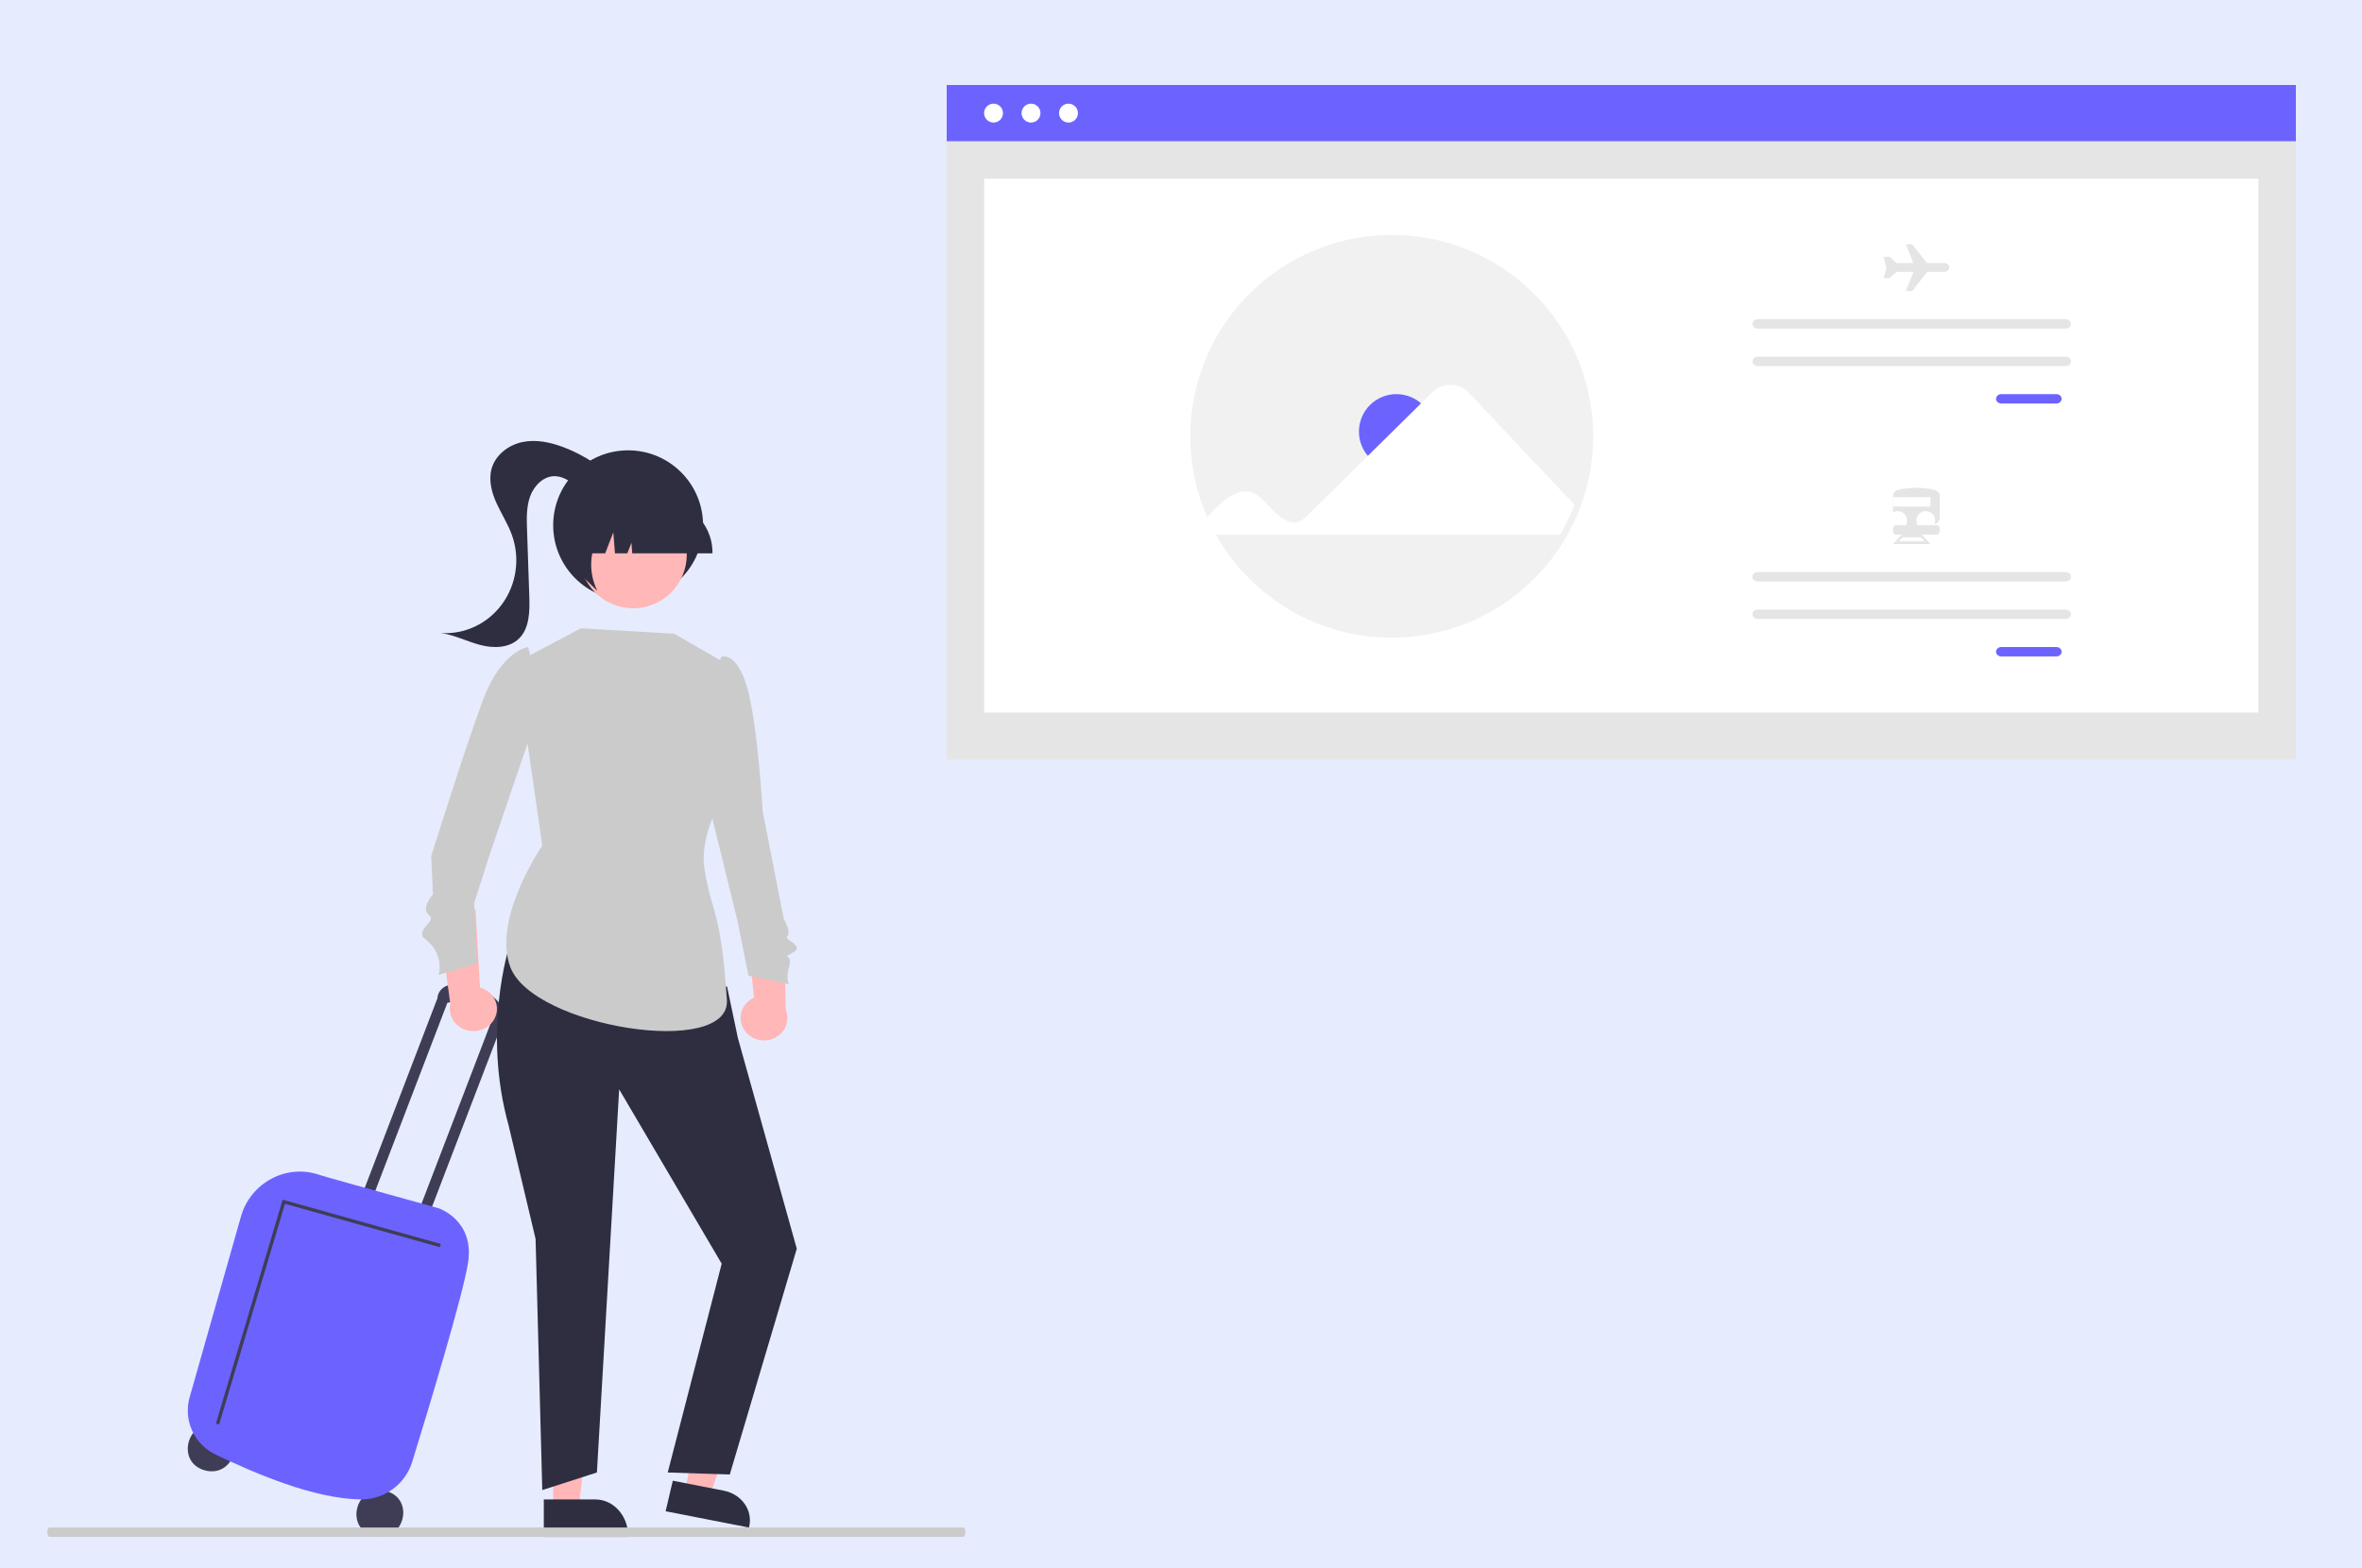
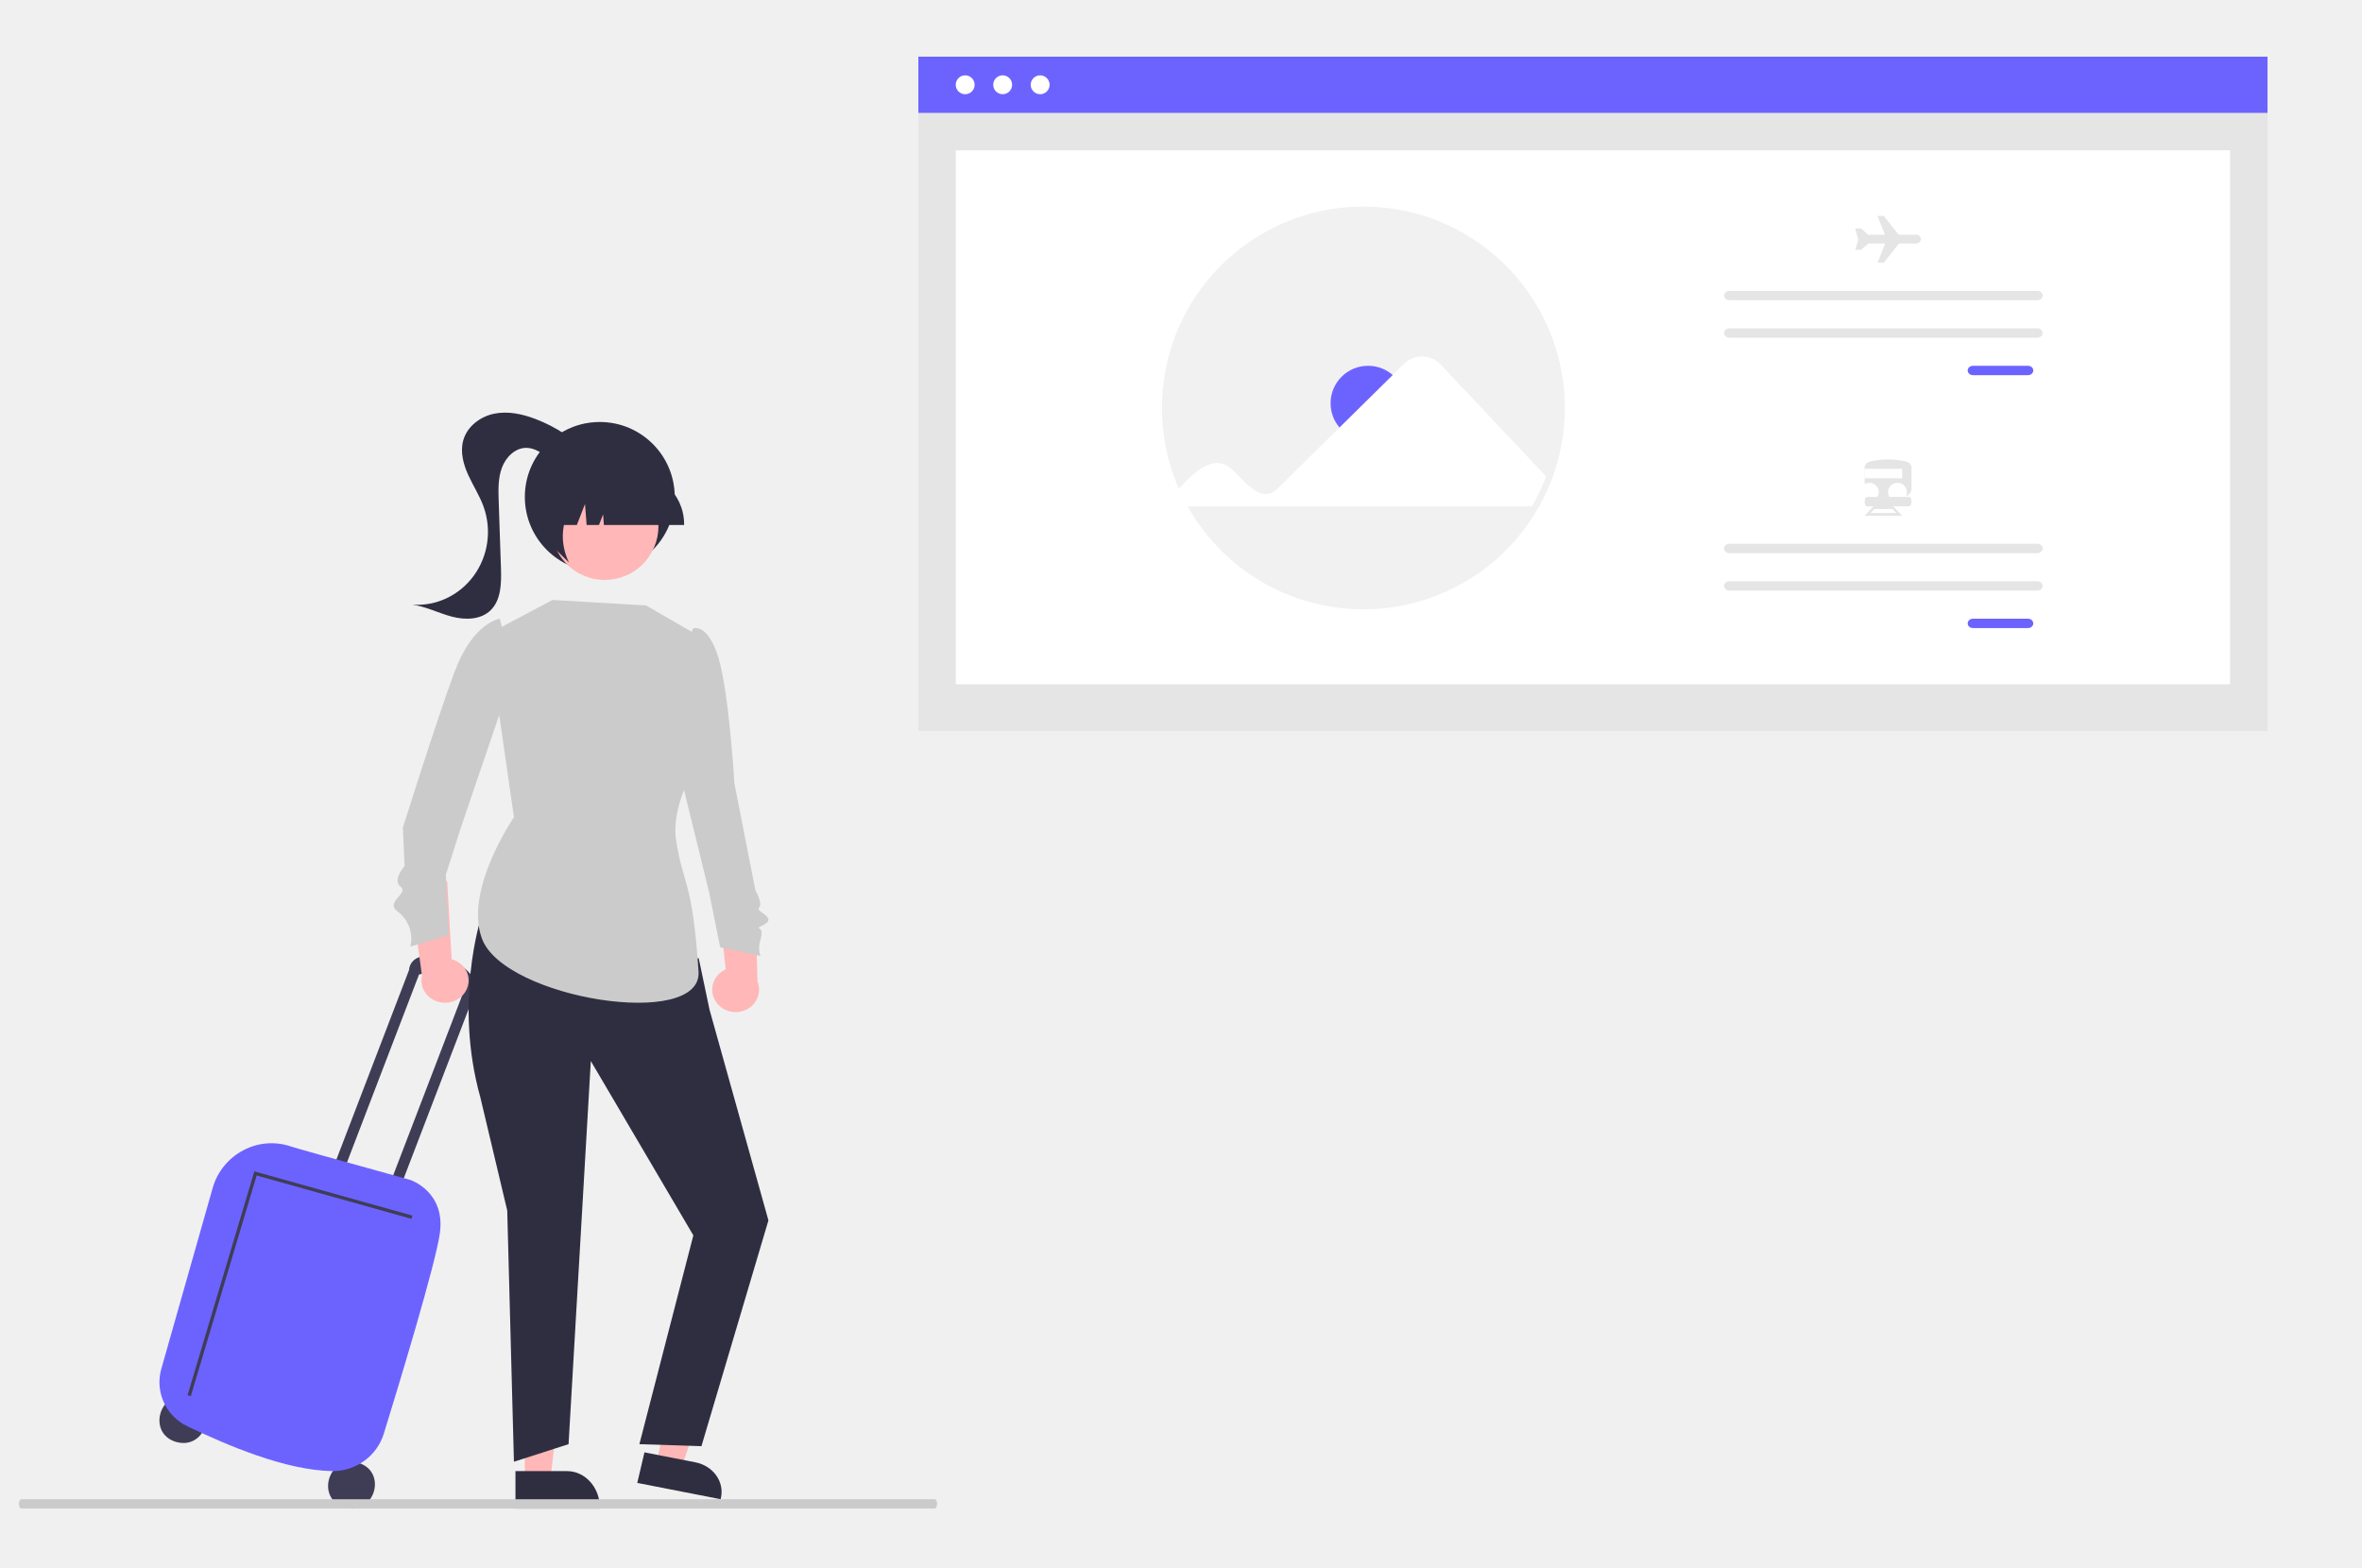
- <svg xmlns="http://www.w3.org/2000/svg" height="166" viewBox="0 0 250 166" width="250">
-   <g fill="none" fill-rule="evenodd">
-     <path d="m0 0h250v166h-250z" fill="#e6ecfe" />
-     <g fill-rule="nonzero" transform="translate(5 9)">
-       <path d="m18.034 141.912c-3.168-.859-4.521 3.864-1.36 4.75 3.168.859 4.52-3.864 1.36-4.75z" fill="#3f3d56" />
-       <path d="m35.884 148.854c-3.168-.859-4.521 3.864-1.36 4.75 3.168.859 4.52-3.864 1.36-4.75z" fill="#3f3d56" />
-       <path d="m42.407 97.167-.051-.014-8.509 22.202-1.122-.303 8.57-22.361c.038-.71.586-1.299 1.316-1.414 4.255-.647 5.98 2.984 5.98 2.984l-.017.024-8.7 22.698-1.122-.303 8.444-22.031c-2.571-2.443-4.79-1.482-4.79-1.482z" fill="#3f3d56" />
-       <path d="m33.18 149.741c-4.979-.075-11.135-2.739-15.333-4.737-2.296-1.09-3.466-3.658-2.773-6.084l5.44-19.168c.491-1.717 1.671-3.159 3.265-3.989 1.548-.815 3.368-.954 5.024-.384.194.087 5.48 1.551 8.977 2.521 2.057.57 3.544.982 3.644 1.015.082.027 3.78 1.285 3.124 5.709-.504 3.398-4.308 15.918-5.92 21.143-.719 2.344-2.892 3.954-5.365 3.975-.027 0-.055 0-.083-.001z" fill="#6c63ff" />
-       <path d="m18.195 141.808 6.969-23.361 16.388 4.587.098-.343-16.73-4.683-.05.169-7.019 23.53z" fill="#3f3d56" />
-       <path d="m95.2 3.967h142.8v67.433h-142.8z" fill="#e5e5e5" />
-       <path d="m99.167 9.917h134.867v56.525h-134.867z" fill="#fff" />
-       <path d="m95.2 0h142.8v5.95h-142.8z" fill="#6c63ff" />
-       <circle cx="100.158" cy="2.975" fill="#fff" r="1" />
-       <circle cx="104.125" cy="2.975" fill="#fff" r="1" />
-       <circle cx="108.092" cy="2.975" fill="#fff" r="1" />
-       <path d="m163.625 37.189c.003 2.541-.45 5.063-1.338 7.444-.403 1.091-.898 2.145-1.479 3.153-3.8 6.632-10.859 10.723-18.502 10.723s-14.702-4.091-18.502-10.723c-.189-.328-.368-.66-.538-.998-3.968-7.873-2.683-17.376 3.235-23.911 5.918-6.535 15.247-8.754 23.472-5.583 8.226 3.171 13.652 11.078 13.652 19.894z" fill="#f1f1f1" />
-       <circle cx="142.8" cy="36.692" fill="#6c63ff" r="3.967" />
-       <path d="m121.975 46.599c1.825-1.947 4.266-5.037 6.555-2.804 1.149 1.053 2.946 3.664 4.667 1.957l13.438-13.26c.511-.498 1.204-.771 1.922-.759.718.013 1.401.311 1.893.826l11.192 11.878c-.41 1.094-.913 2.152-1.503 3.162h-37.617z" fill="#fff" />
-       <path d="m206.822 32.725c-.307 0-.556.222-.556.496s.249.496.556.496h5.83c.307 0 .556-.222.556-.496s-.249-.496-.556-.496z" fill="#6c63ff" />
-       <path d="m181.044 24.792c-.2-0-.386.094-.486.248-.1.154-.1.343 0 .496.1.154.286.248.486.248h32.597c.309-.001.559-.222.559-.496s-.25-.495-.559-.496z" fill="#e5e5e5" />
-       <path d="m181.044 28.758c-.2-0-.386.094-.486.248-.1.154-.1.343 0 .496.1.154.286.248.486.248h32.597c.309-.001.559-.222.559-.496s-.25-.495-.559-.496z" fill="#e5e5e5" />
-       <path d="m206.821 59.5c-.306.001-.554.222-.554.496s.248.495.554.496h5.83c.199 0.0.383-.094.482-.248s.1-.343 0-.496-.283-.248-.482-.248z" fill="#6c63ff" />
-       <g fill="#e5e5e5">
-         <path d="m181.043 51.567c-.309 0-.56.222-.56.496s.251.496.56.496h32.597c.309 0 .56-.222.56-.496s-.251-.496-.56-.496z" />
-         <path d="m181.044 55.533c-.2-0-.386.094-.486.248s-.1.343 0 .496.286.248.486.248h32.596c.309 0 .56-.222.56-.496 0-.274-.251-.496-.56-.496z" />
-         <path d="m200.78 18.844h-1.827l-1.568-1.986h-.664l.787 1.986h-1.787l-.734-.648h-.621l.31 1.199-.31 1.048h.621l.734-.648.012-.017h1.797l-.808 2.038h.664l1.575-1.994.019-.044h1.802c.292 0 .529-.209.529-.467s-.237-.467-.529-.467z" />
-         <path d="m199.317 46.608h-2.959c-.552-.001-.999-.376-1-.839v-2.26c-.002-.309.243-.581.599-.662 1.23-.274 2.524-.273 3.754.002.359.08.608.353.606.664v2.256c-.001.463-.448.839-1.0.839z" />
+ <svg xmlns="http://www.w3.org/2000/svg" width="250px" height="166px" viewBox="0 0 250 166" version="1.1">
+   <g id="Booking-module" stroke="none" fill="none" fill-rule="evenodd" stroke-width="1">
+     <g id="Group" transform="translate(-3, -3)">
+       <polygon id="Path" points="0 0 250 0 250 166 0 166" />
+       <g transform="translate(5, 9)">
+         <path d="M18.034,141.912 C14.866,141.053 13.514,145.776 16.674,146.663 C19.842,147.522 21.195,142.799 18.034,141.912 Z" id="Path" fill="#3F3D56" />
+         <path d="M35.884,148.854 C32.716,147.995 31.364,152.718 34.524,153.604 C37.692,154.463 39.045,149.74 35.884,148.854 Z" id="Path" fill="#3F3D56" />
+         <path d="M42.407,97.167 L42.356,97.154 L33.847,119.355 L32.725,119.052 L41.295,96.691 C41.333,95.981 41.881,95.393 42.611,95.277 C46.867,94.63 48.592,98.261 48.592,98.261 L48.575,98.285 L39.875,120.983 L38.753,120.68 L47.197,98.65 C44.626,96.206 42.407,97.167 42.407,97.167 L42.407,97.167 Z" id="Path" fill="#3F3D56" />
+         <path d="M33.18,149.741 C28.201,149.666 22.044,147.002 17.846,145.004 C15.551,143.915 14.38,141.347 15.073,138.921 L20.514,119.753 C21.004,118.036 22.185,116.594 23.779,115.763 C25.327,114.948 27.147,114.809 28.803,115.379 C28.997,115.466 34.282,116.93 37.78,117.9 C39.837,118.47 41.324,118.882 41.423,118.915 C41.506,118.942 45.203,120.2 44.547,124.624 C44.043,128.022 40.239,140.542 38.627,145.767 C37.909,148.111 35.736,149.72 33.262,149.742 C33.235,149.742 33.207,149.742 33.18,149.741 Z" id="Path" fill="#6C63FF" />
+         <polygon id="Path" fill="#3F3D56" points="18.195 141.808 25.164 118.447 41.552 123.034 41.65 122.691 24.92 118.008 24.869 118.177 17.85 141.707" />
+         <polygon id="Path" fill="#E5E5E5" points="95.2 3.967 238 3.967 238 71.4 95.2 71.4" />
+         <polygon id="Path" fill="#FFFFFF" points="99.167 9.917 234.033 9.917 234.033 66.442 99.167 66.442" />
+         <polygon id="Path" fill="#6C63FF" points="95.2 0 238 0 238 5.95 95.2 5.95" />
+         <circle id="Oval" fill="#FFFFFF" cx="100.158" cy="2.975" r="1" />
+         <circle id="Oval" fill="#FFFFFF" cx="104.125" cy="2.975" r="1" />
+         <circle id="Oval" fill="#FFFFFF" cx="108.092" cy="2.975" r="1" />
+         <path d="M163.625,37.189 C163.628,39.73 163.175,42.252 162.287,44.633 C161.884,45.724 161.389,46.778 160.808,47.786 C157.008,54.418 149.949,58.508 142.306,58.508 C134.663,58.508 127.604,54.418 123.804,47.786 C123.615,47.458 123.435,47.125 123.266,46.788 C119.298,38.915 120.583,29.412 126.501,22.877 C132.418,16.342 141.747,14.123 149.973,17.295 C158.199,20.466 163.625,28.373 163.625,37.189 L163.625,37.189 Z" id="Path" fill="#F1F1F1" />
+         <circle id="Oval" fill="#6C63FF" cx="142.8" cy="36.692" r="3.967" />
+         <path d="M121.975,46.599 C123.8,44.653 126.241,41.562 128.53,43.795 C129.678,44.849 131.476,47.459 133.197,45.752 L146.635,32.492 C147.146,31.995 147.839,31.721 148.557,31.734 C149.275,31.746 149.957,32.044 150.45,32.56 L161.642,44.438 C161.232,45.532 160.729,46.59 160.139,47.6 L122.522,47.6 L121.975,46.599 Z" id="Path" fill="#FFFFFF" />
+         <path d="M206.822,32.725 C206.515,32.725 206.267,32.947 206.267,33.221 C206.267,33.495 206.515,33.717 206.822,33.717 L212.653,33.717 C212.96,33.717 213.208,33.495 213.208,33.221 C213.208,32.947 212.96,32.725 212.653,32.725 L206.822,32.725 Z" id="Path" fill="#6C63FF" />
+         <path d="M181.044,24.792 C180.844,24.791 180.659,24.886 180.559,25.039 C180.458,25.193 180.458,25.382 180.559,25.536 C180.659,25.689 180.844,25.784 181.044,25.783 L213.641,25.783 C213.95,25.783 214.2,25.561 214.2,25.288 C214.2,25.014 213.95,24.792 213.641,24.792 L181.044,24.792 Z" id="Path" fill="#E5E5E5" />
+         <path d="M181.044,28.758 C180.844,28.758 180.659,28.852 180.559,29.006 C180.458,29.16 180.458,29.349 180.559,29.502 C180.659,29.656 180.844,29.75 181.044,29.75 L213.641,29.75 C213.95,29.749 214.2,29.528 214.2,29.254 C214.2,28.981 213.95,28.759 213.641,28.758 L181.044,28.758 Z" id="Path" fill="#E5E5E5" />
+         <path d="M206.821,59.5 C206.515,59.501 206.267,59.722 206.267,59.996 C206.267,60.269 206.515,60.491 206.821,60.492 L212.652,60.492 C212.85,60.492 213.034,60.398 213.134,60.244 C213.233,60.09 213.233,59.901 213.134,59.748 C213.034,59.594 212.85,59.5 212.652,59.5 L206.821,59.5 Z" id="Path" fill="#6C63FF" />
+         <g fill="#E5E5E5" id="Path">
+           <path d="M181.043,51.567 C180.734,51.567 180.483,51.789 180.483,52.062 C180.483,52.336 180.734,52.558 181.043,52.558 L213.64,52.558 C213.949,52.558 214.2,52.336 214.2,52.062 C214.2,51.789 213.949,51.567 213.64,51.567 L181.043,51.567 Z" />
+           <path d="M181.044,55.533 C180.844,55.533 180.659,55.627 180.559,55.781 C180.458,55.935 180.458,56.124 180.559,56.277 C180.659,56.431 180.844,56.525 181.044,56.525 L213.64,56.525 C213.949,56.525 214.2,56.303 214.2,56.029 C214.2,55.755 213.949,55.533 213.64,55.533 L181.044,55.533 Z" />
+           <path d="M200.78,18.844 L198.953,18.844 L197.384,16.858 L196.721,16.858 L197.508,18.844 L195.721,18.844 L194.987,18.196 L194.367,18.196 L194.676,19.395 L194.367,20.444 L194.987,20.444 L195.721,19.796 L195.733,19.778 L197.529,19.778 L196.721,21.817 L197.384,21.817 L198.959,19.823 L198.978,19.778 L200.78,19.778 C201.072,19.778 201.308,19.569 201.308,19.311 C201.308,19.053 201.072,18.844 200.78,18.844 L200.78,18.844 Z" />
+           <path d="M199.317,46.608 L196.358,46.608 C195.806,46.608 195.359,46.232 195.358,45.769 L195.358,43.509 C195.356,43.2 195.602,42.928 195.957,42.846 C197.187,42.573 198.481,42.573 199.711,42.849 C200.069,42.928 200.318,43.201 200.317,43.513 L200.317,45.769 C200.316,46.232 199.869,46.608 199.317,46.608 L199.317,46.608 Z" />
+         </g>
+         <polygon id="Path" fill="#FFFFFF" points="195.358 43.633 199.325 43.633 199.325 44.633 195.358 44.633" />
+         <circle id="Oval" fill="#FFFFFF" cx="195.854" cy="46.112" r="1" />
+         <circle id="Oval" fill="#FFFFFF" cx="198.829" cy="46.112" r="1" />
+         <path d="M199.325,48.6 L195.358,48.6 L196.296,47.6 L198.387,47.6 L199.325,48.6 Z M195.975,48.314 L198.708,48.314 L198.306,47.886 L196.377,47.886 L195.975,48.314 Z" id="Shape" fill="#E5E5E5" fill-rule="nonzero" />
+         <path d="M200.077,47.6 L195.598,47.6 C195.466,47.6 195.358,47.378 195.358,47.104 C195.358,46.83 195.466,46.608 195.598,46.608 L200.077,46.608 C200.209,46.608 200.317,46.83 200.317,47.104 C200.317,47.378 200.209,47.6 200.077,47.6 Z" id="Path" fill="#E5E5E5" />
+         <path d="M47.346,98.831 C47.67,98.21 47.685,97.486 47.387,96.854 C47.09,96.222 46.511,95.747 45.806,95.556 L45.329,87.267 L41.65,89.833 L42.667,97.311 C42.399,98.474 43.096,99.642 44.29,100.03 C45.484,100.418 46.797,99.902 47.346,98.831 L47.346,98.831 Z" id="Path" fill="#FFB7B7" />
+         <path d="M73.829,100.124 C73.411,99.55 73.279,98.829 73.468,98.153 C73.657,97.477 74.148,96.916 74.809,96.621 L73.929,88.258 L77.958,90.284 L78.175,97.915 C78.627,99.039 78.132,100.31 77.023,100.874 C75.915,101.437 74.542,101.115 73.829,100.124 L73.829,100.124 Z" id="Path" fill="#FFB7B7" />
+         <polygon id="Path" fill="#FFB7B7" points="53.551 150.733 56.238 150.733 57.517 139.825 53.55 139.825" />
+         <path d="M52.558,149.742 L58.009,149.742 L58.01,149.742 C59.928,149.742 61.483,151.462 61.483,153.583 L61.483,153.708 L52.559,153.708 L52.558,149.742 Z" id="Path" fill="#2F2E41" />
+         <polygon id="Path" fill="#FFB7B7" points="67.433 149.168 70.018 149.742 73.383 139.68 69.569 138.833" />
+         <path d="M66.21,147.758 L71.598,148.811 L71.598,148.811 C73.495,149.182 74.703,150.885 74.296,152.615 L74.272,152.717 L65.45,150.992 L66.21,147.758 Z" id="Path" fill="#2F2E41" />
+         <path d="M48.891,91.233 C48.891,91.233 46.026,100.106 48.832,110.139 L51.687,122.157 L52.396,148.75 L58.178,146.89 L60.534,106.328 L71.385,124.785 L65.674,146.89 L72.241,147.105 L79.333,123.199 L73.098,100.891 L71.956,95.454 L48.891,91.233 Z" id="Path" fill="#2F2E41" />
+         <path d="M72.087,61.393 L66.367,58.095 L56.472,57.517 L49.608,61.162 L52.398,80.52 C52.398,80.52 47.078,88.244 49.017,93.39 C51.411,99.741 72.345,103.055 71.936,96.856 C71.289,87.074 70.292,87.749 69.56,82.952 C68.757,77.689 74.375,70.94 74.375,70.94 L72.087,61.393 Z" id="Path" fill="#CBCBCB" />
+         <path d="M51.567,62.282 L50.902,59.5 C50.902,59.5 48.066,59.854 46.1,65.155 C44.135,70.455 40.641,81.628 40.641,81.628 L40.823,85.687 C40.823,85.687 39.477,87.189 40.406,87.875 C41.335,88.561 38.728,89.491 40.048,90.466 C41.232,91.342 41.774,92.807 41.432,94.208 L45.487,92.999 L45.189,86.608 L46.796,81.57 L51.09,68.961 L51.567,62.282 Z" id="Path" fill="#CBCBCB" />
+         <path d="M70.499,63.275 L71.341,60.537 C71.341,60.537 72.893,59.87 74.038,63.63 C75.183,67.389 75.726,76.903 75.726,76.903 L77.95,88.243 C77.95,88.243 78.781,89.688 78.339,90.102 C77.898,90.516 80.28,91.098 78.896,91.865 C77.511,92.632 79.015,91.699 78.497,93.448 C78.158,94.596 78.506,95.2 78.506,95.2 L74.225,94.295 L73.057,88.482 L70.408,77.674 L70.499,63.275 Z" id="Path" fill="#CBCBCB" />
+         <circle id="Oval" fill="#2F2E41" cx="61.483" cy="46.608" r="7.933" />
+         <path d="M60.492,42.225 C58.855,40.516 56.874,39.197 54.688,38.361 C53.285,37.826 51.759,37.495 50.292,37.799 C48.825,38.103 47.438,39.148 47.029,40.629 C46.695,41.841 47.04,43.145 47.559,44.286 C48.079,45.426 48.772,46.484 49.192,47.667 C50.062,50.119 49.669,52.858 48.147,54.947 C46.625,57.035 44.18,58.19 41.65,58.015 C43.091,58.214 44.419,58.911 45.828,59.282 C47.236,59.653 48.899,59.628 49.946,58.589 C51.053,57.49 51.075,55.703 51.022,54.12 L50.783,47.061 C50.742,45.861 50.708,44.622 51.128,43.502 C51.548,42.382 52.547,41.401 53.713,41.412 C54.597,41.419 55.379,41.971 56.088,42.514 C56.797,43.058 57.547,43.638 58.428,43.719 C59.308,43.8 60.313,43.129 60.247,42.221 L60.492,42.225 Z" id="Path" fill="#2F2E41" />
+         <circle id="Oval" fill="#FFB7B7" transform="translate(62.0128, 49.718) rotate(-61.3368) translate(-62.0128, -49.718)" cx="62.013" cy="49.718" r="5.678" />
+         <path d="M70.408,49.583 L61.919,49.583 L61.832,48.461 L61.397,49.583 L60.09,49.583 L59.917,47.359 L59.054,49.583 L56.525,49.583 L56.525,49.473 C56.529,46.249 59.367,43.637 62.868,43.633 L64.065,43.633 C67.567,43.637 70.404,46.249 70.408,49.473 L70.408,49.583 Z" id="Path" fill="#2F2E41" />
+         <path d="M58.217,53.55 L55.072,50.464 L54.542,43.633 L61.483,43.633 L61.311,43.802 C58.92,46.142 56.339,49.577 58.217,53.55 Z" id="Path" fill="#2F2E41" />
+         <path d="M96.93,153.708 L0.254,153.708 C0.114,153.708 -6.66133815e-16,153.486 -6.66133815e-16,153.213 C-6.66133815e-16,152.939 0.114,152.717 0.254,152.717 L96.93,152.717 C97.07,152.717 97.183,152.939 97.183,153.213 C97.183,153.486 97.07,153.708 96.93,153.708 Z" id="Path" fill="#CBCBCB" />
      </g>
-       <path d="m195.358 43.633h3.967v1h-3.967z" fill="#fff" />
-       <circle cx="195.854" cy="46.112" fill="#fff" r="1" />
-       <circle cx="198.829" cy="46.112" fill="#fff" r="1" />
-       <path d="m199.325 48.6h-3.967l.938-1h2.091zm-3.35-.286h2.733l-.402-.429h-1.929z" fill="#e5e5e5" />
-       <path d="m200.077 47.6h-4.478c-.133 0-.24-.222-.24-.496s.107-.496.24-.496h4.478c.133 0 .24.222.24.496s-.107.496-.24.496z" fill="#e5e5e5" />
-       <path d="m47.346 98.831c.323-.621.338-1.344.041-1.976-.297-.632-.876-1.107-1.581-1.298l-.477-8.289-3.679 2.566 1.017 7.478c-.268 1.163.43 2.331 1.624 2.719 1.194.388 2.507-.127 3.056-1.199z" fill="#ffb7b7" />
-       <path d="m73.829 100.124c-.418-.573-.551-1.295-.361-1.971.189-.676.68-1.237 1.341-1.532l-.879-8.363 4.028 2.026.217 7.631c.452 1.124-.043 2.395-1.152 2.959-1.109.563-2.481.241-3.194-.75z" fill="#ffb7b7" />
-       <path d="m53.551 150.733 2.687-0 1.279-10.908h-3.967z" fill="#ffb7b7" />
-       <path d="m52.558 149.742 5.451-0h0c1.918 0 3.474 1.72 3.474 3.841v.125l-8.925 0z" fill="#2f2e41" />
-       <path d="m67.433 149.168 2.584.574 3.366-10.061-3.814-.847z" fill="#ffb7b7" />
-       <path d="m66.21 147.758 5.388 1.053 0.0 0c1.896.371 3.104 2.074 2.698 3.803l-.024.102-8.822-1.724z" fill="#2f2e41" />
-       <path d="m48.891 91.233s-2.865 8.872-.059 18.905l2.855 12.018.709 26.593 5.782-1.86 2.356-40.562 10.851 18.457-5.711 22.105 6.568.215 7.092-23.906-6.235-22.308-1.142-5.437z" fill="#2f2e41" />
-       <path d="m72.087 61.393-5.72-3.298-9.895-.579-6.864 3.645 2.789 19.358s-5.32 7.724-3.38 12.87c2.394 6.352 23.328 9.665 22.918 3.466-.646-9.782-1.644-9.107-2.376-13.904-.803-5.263 4.815-12.012 4.815-12.012z" fill="#cbcbcb" />
-       <path d="m51.567 62.282-.665-2.782s-2.836.354-4.802 5.655c-1.966 5.3-5.459 16.473-5.459 16.473l.182 4.059s-1.346 1.502-.417 2.188c.929.686-1.678 1.616-.358 2.591 1.184.876 1.726 2.341 1.384 3.743l4.055-1.209-.298-6.391 1.607-5.038 4.294-12.61z" fill="#cbcbcb" />
-       <path d="m70.499 63.275.842-2.738s1.551-.667 2.696 3.092c1.145 3.759 1.688 13.273 1.688 13.273l2.224 11.34s.831 1.444.389 1.858c-.442.414 1.941.996.556 1.763-1.385.767.119-.165-.398 1.583-.34 1.148.009 1.752.009 1.752l-4.282-.905-1.168-5.813-2.649-10.808z" fill="#cbcbcb" />
-       <circle cx="61.483" cy="46.608" fill="#2f2e41" r="7.933" />
-       <path d="m60.492 42.225c-1.637-1.709-3.618-3.028-5.803-3.864-1.403-.535-2.93-.866-4.396-.562-1.467.304-2.854 1.349-3.263 2.83-.335 1.212.011 2.516.53 3.656.519 1.14 1.212 2.198 1.632 3.381.87 2.452.477 5.192-1.045 7.28-1.522 2.088-3.967 3.243-6.497 3.068 1.441.199 2.769.896 4.178 1.267 1.409.371 3.071.346 4.118-.693 1.107-1.099 1.13-2.887 1.076-4.469-.08-2.353-.159-4.706-.239-7.059-.041-1.2-.075-2.438.345-3.558.42-1.12 1.419-2.101 2.585-2.091.884.008 1.666.559 2.375 1.103.709.544 1.459 1.124 2.339 1.205.88.081 1.886-.59 1.82-1.497z" fill="#2f2e41" />
-       <circle cx="62.013" cy="49.718" fill="#ffb7b7" r="5.678" transform="matrix(.4796605 -.8774542 .8774542 .4796605 -11.35758 80.28362)" />
-       <path d="m70.408 49.583h-8.489l-.087-1.122-.435 1.122h-1.307l-.173-2.224-.863 2.224h-2.529v-.11c.004-3.224 2.842-5.836 6.343-5.84h1.197c3.502.004 6.339 2.616 6.343 5.84z" fill="#2f2e41" />
-       <path d="m58.217 53.55-3.145-3.086-.53-6.831h6.942l-.172.168c-2.391 2.341-4.973 5.776-3.095 9.748z" fill="#2f2e41" />
-       <path d="m96.93 153.708h-96.676c-.14 0-.254-.222-.254-.496s.114-.496.254-.496h96.676c.14 0 .254.222.254.496s-.114.496-.254.496z" fill="#cbcbcb" />
    </g>
  </g>
</svg>
